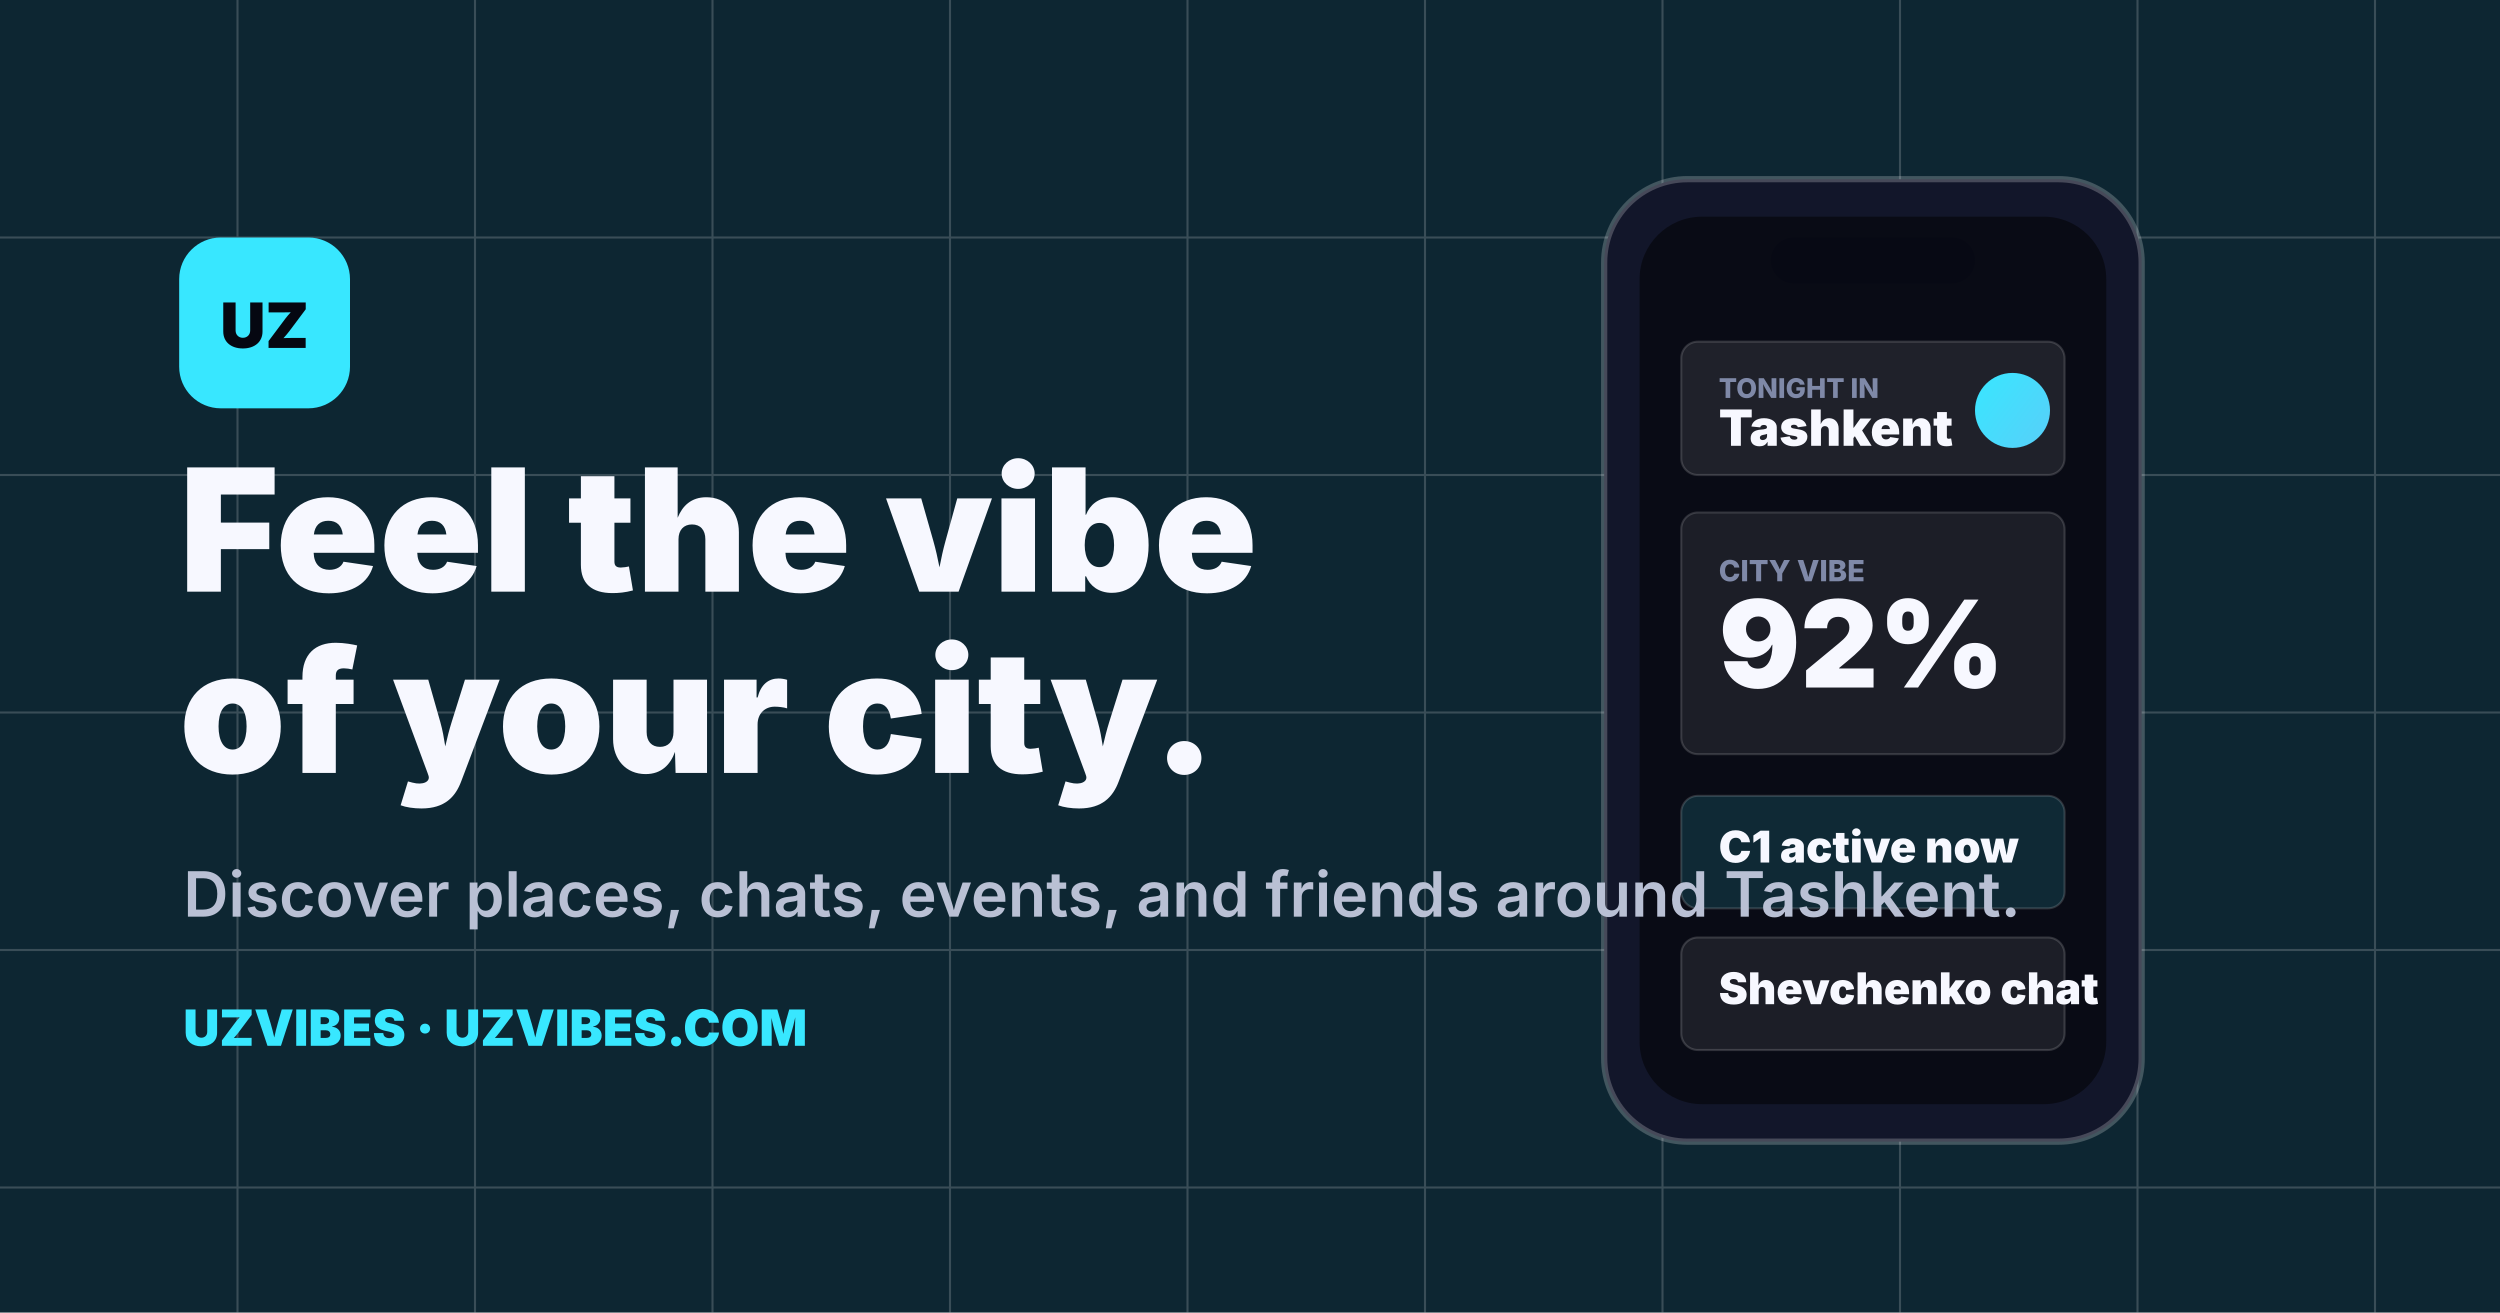
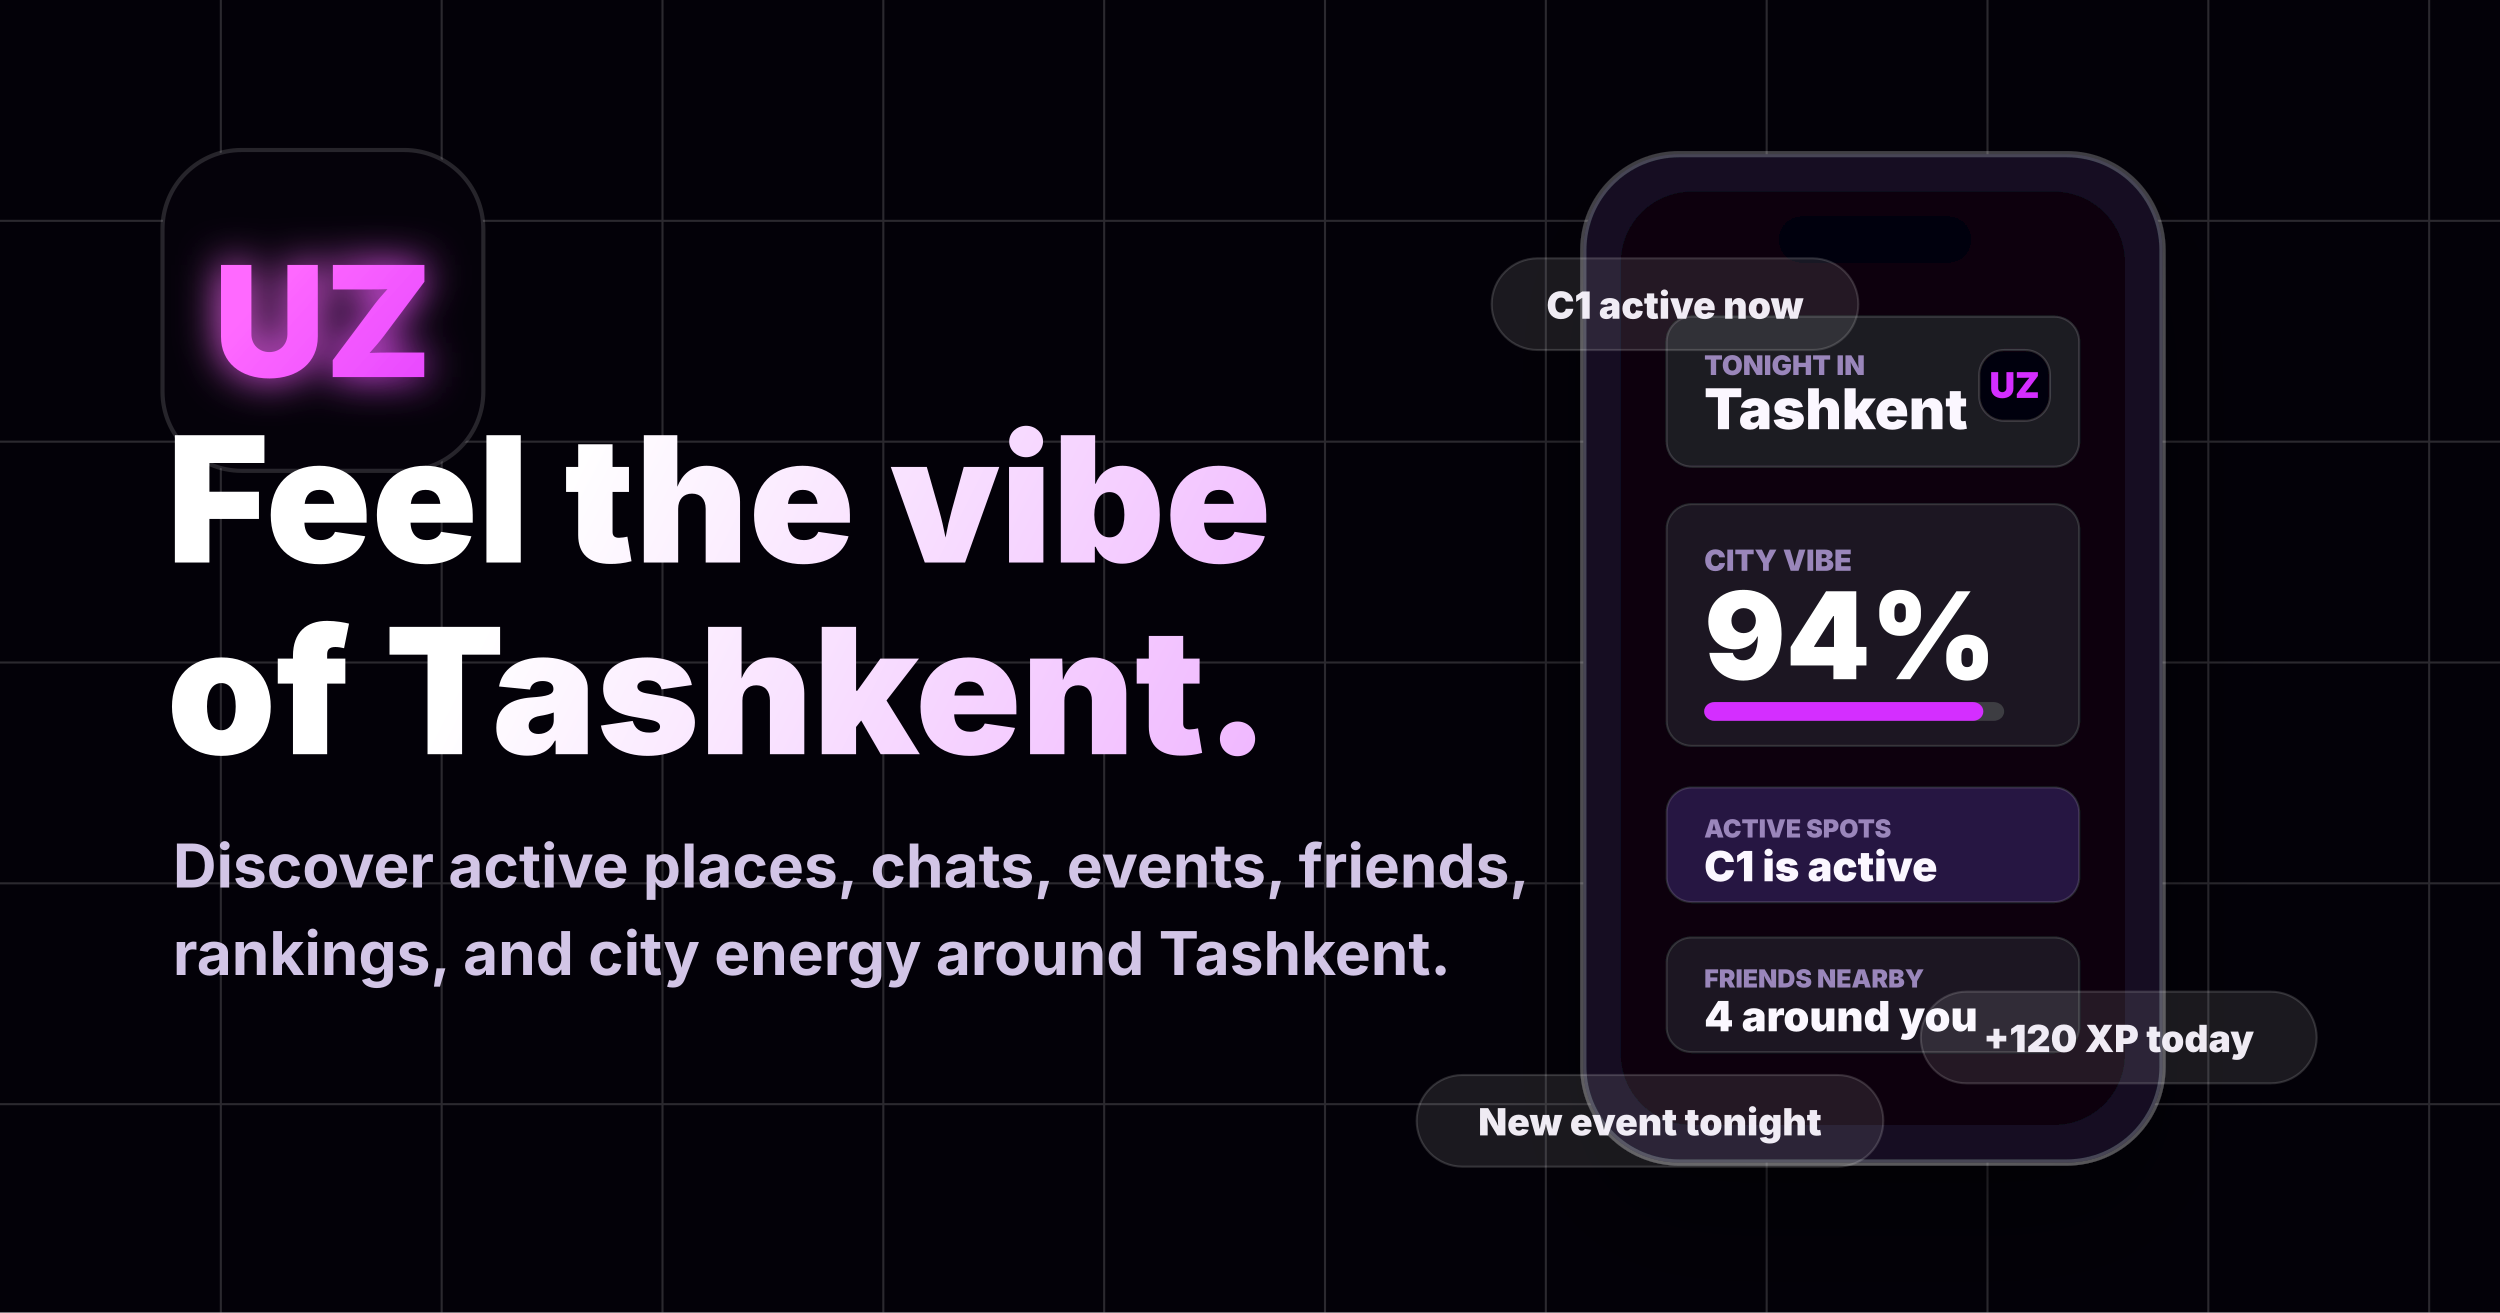
<svg xmlns="http://www.w3.org/2000/svg" viewBox="0 0 1200 630" role="img" aria-labelledby="title desc">
  <defs>
-     <linearGradient id="brand" x1="160" x2="690" y1="116" y2="514" gradientUnits="userSpaceOnUse">
-       <stop stop-color="#38e7ff" />
-       <stop offset="0.48" stop-color="#ff4fd8" />
-       <stop offset="1" stop-color="#b8ff5e" />
+     <linearGradient id="heroText" x1="104" x2="812" y1="128" y2="488" gradientUnits="userSpaceOnUse">
+       <stop stop-color="#ffffff" />
+       <stop offset="0.45" stop-color="#f0b8ff" />
+       <stop offset="0.75" stop-color="#b389ff" />
+       <stop offset="1" stop-color="#65eaff" />
    </linearGradient>
-     <radialGradient id="cyanGlow" cx="0" cy="0" r="1" gradientTransform="translate(193 131) rotate(47) scale(365)">
-       <stop stop-color="#38e7ff" stop-opacity="0.36" />
-       <stop offset="1" stop-color="#38e7ff" stop-opacity="0" />
+     <linearGradient id="purpleBrand" x1="70" x2="356" y1="44" y2="298" gradientUnits="userSpaceOnUse">
+       <stop stop-color="#ff69ff" />
+       <stop offset="0.42" stop-color="#d42dff" />
+       <stop offset="1" stop-color="#8d39ff" />
+     </linearGradient>
+     <radialGradient id="logoGlow" cx="0" cy="0" r="1" gradientTransform="translate(170 170) rotate(48) scale(220)">
+       <stop stop-color="#ff35f2" stop-opacity="0.56" />
+       <stop offset="1" stop-color="#ff35f2" stop-opacity="0" />
    </radialGradient>
-     <radialGradient id="pinkGlow" cx="0" cy="0" r="1" gradientTransform="translate(1006 481) rotate(47) scale(397)">
-       <stop stop-color="#ff4fd8" stop-opacity="0.34" />
-       <stop offset="1" stop-color="#ff4fd8" stop-opacity="0" />
+     <radialGradient id="cyanGlow" cx="0" cy="0" r="1" gradientTransform="translate(894 170) rotate(40) scale(420)">
+       <stop stop-color="#42f4ff" stop-opacity="0.28" />
+       <stop offset="1" stop-color="#42f4ff" stop-opacity="0" />
    </radialGradient>
+     <radialGradient id="magentaGlow" cx="0" cy="0" r="1" gradientTransform="translate(1015 520) rotate(44) scale(420)">
+       <stop stop-color="#ff2fd6" stop-opacity="0.36" />
+       <stop offset="1" stop-color="#ff2fd6" stop-opacity="0" />
+     </radialGradient>
+     <filter id="softGlow" x="-60%" y="-60%" width="220%" height="220%">
+       <feGaussianBlur stdDeviation="10" result="blur" />
+       <feMerge>
+         <feMergeNode in="blur" />
+         <feMergeNode in="SourceGraphic" />
+       </feMerge>
+     </filter>
+     <filter id="cardShadow" x="-25%" y="-25%" width="150%" height="150%">
+       <feDropShadow dx="0" dy="28" stdDeviation="28" flood-color="#000000" flood-opacity="0.42" />
+     </filter>
  </defs>
-   <rect width="1200" height="630" fill="#070914" />
+   <rect width="1200" height="630" fill="#030108" />
  <rect width="1200" height="630" fill="url(#cyanGlow)" />
-   <rect width="1200" height="630" fill="url(#pinkGlow)" />
-   <g opacity="0.18">
-     <path d="M0 114h1200M0 228h1200M0 342h1200M0 456h1200M0 570h1200" stroke="#fff" />
-     <path d="M114 0v630M228 0v630M342 0v630M456 0v630M570 0v630M684 0v630M798 0v630M912 0v630M1026 0v630M1140 0v630" stroke="#fff" />
+   <rect width="1200" height="630" fill="url(#magentaGlow)" />
+   <g opacity="0.16">
+     <path d="M0 106h1200M0 212h1200M0 318h1200M0 424h1200M0 530h1200" stroke="#ffffff" />
+     <path d="M106 0v630M212 0v630M318 0v630M424 0v630M530 0v630M636 0v630M742 0v630M848 0v630M954 0v630M1060 0v630M1166 0v630" stroke="#ffffff" />
  </g>
-   <g transform="translate(770 86)">
-     <rect width="258" height="462" rx="40" fill="#12162a" stroke="#ffffff" stroke-opacity="0.22" stroke-width="3" />
-     <rect x="17" y="18" width="224" height="426" rx="30" fill="#090b15" />
-     <rect x="80" y="28" width="98" height="22" rx="11" fill="#070914" />
-     <rect x="37" y="78" width="184" height="64" rx="8" fill="#ffffff" fill-opacity="0.09" stroke="#ffffff" stroke-opacity="0.15" />
-     <text x="55" y="105" fill="#7f89a8" font-family="Inter,Arial,sans-serif" font-size="13" font-weight="800">TONIGHT IN</text>
-     <text x="55" y="128" fill="#f7f8ff" font-family="Inter,Arial,sans-serif" font-size="24" font-weight="900">Tashkent</text>
-     <circle cx="196" cy="111" r="18" fill="url(#brand)" />
-     <rect x="37" y="160" width="184" height="116" rx="8" fill="#ffffff" fill-opacity="0.08" stroke="#ffffff" stroke-opacity="0.15" />
-     <text x="55" y="193" fill="#7f89a8" font-family="Inter,Arial,sans-serif" font-size="14" font-weight="800">CITY VIBE</text>
-     <text x="55" y="244" fill="#f7f8ff" font-family="Inter,Arial,sans-serif" font-size="58" font-weight="900">92%</text>
-     <rect x="37" y="296" width="184" height="54" rx="8" fill="#38e7ff" fill-opacity="0.14" stroke="#ffffff" stroke-opacity="0.16" />
-     <text x="55" y="328" fill="#f7f8ff" font-family="Inter,Arial,sans-serif" font-size="21" font-weight="900">C1 active now</text>
-     <rect x="37" y="364" width="184" height="54" rx="8" fill="#ffffff" fill-opacity="0.08" stroke="#ffffff" stroke-opacity="0.16" />
-     <text x="55" y="396" fill="#f7f8ff" font-family="Inter,Arial,sans-serif" font-size="21" font-weight="900">Shevchenko chat</text>
+   <g transform="translate(78 72)">
+     <rect x="0" y="0" width="154" height="154" rx="38" fill="#05020a" stroke="#ffffff" stroke-opacity="0.14" stroke-width="2" />
+     <circle cx="76" cy="82" r="112" fill="url(#logoGlow)" />
+     <text x="77" y="109" text-anchor="middle" fill="url(#purpleBrand)" font-family="Inter, Arial, sans-serif" font-size="74" font-weight="950" filter="url(#softGlow)">UZ</text>
  </g>
-   <g transform="translate(86 114)">
-     <rect x="0" y="0" width="82" height="82" rx="20" fill="url(#brand)" />
-     <text x="41" y="53" text-anchor="middle" fill="#050711" font-family="Inter,Arial,sans-serif" font-size="30" font-weight="900">UZ</text>
-     <text x="0" y="170" fill="#f7f8ff" font-family="Inter,Arial,sans-serif" font-size="82" font-weight="900">Feel the vibe</text>
-     <text x="0" y="257" fill="#f7f8ff" font-family="Inter,Arial,sans-serif" font-size="82" font-weight="900">of your city.</text>
-     <text x="2" y="326" fill="#b9c0d4" font-family="Inter,Arial,sans-serif" font-size="30" font-weight="600">Discover places, chats, events, and friends around Tashkent.</text>
-     <text x="2" y="388" fill="#38e7ff" font-family="Inter,Arial,sans-serif" font-size="24" font-weight="900">UZVIBES · UZVIBES.COM</text>
+   <g transform="translate(80 270)">
+     <text x="0" y="0" fill="url(#heroText)" font-family="Inter, Arial, sans-serif" font-size="84" font-weight="950">Feel the vibe</text>
+     <text x="0" y="92" fill="url(#heroText)" font-family="Inter, Arial, sans-serif" font-size="84" font-weight="950">of Tashkent.</text>
+     <text x="3" y="156" fill="#d2c5e6" font-family="Inter, Arial, sans-serif" font-size="29" font-weight="700">Discover active places, chats, events, friends,</text>
+     <text x="3" y="198" fill="#d2c5e6" font-family="Inter, Arial, sans-serif" font-size="29" font-weight="700">rankings, and city energy around Tashkent.</text>
+   </g>
+   <g transform="translate(760 74)" filter="url(#cardShadow)">
+     <rect width="278" height="484" rx="46" fill="#121024" stroke="#ffffff" stroke-opacity="0.22" stroke-width="3" />
+     <rect x="18" y="18" width="242" height="448" rx="34" fill="#07040d" />
+     <rect x="94" y="30" width="92" height="22" rx="11" fill="#030108" />
+     <rect x="40" y="78" width="198" height="72" rx="12" fill="#ffffff" fill-opacity="0.09" stroke="#ffffff" stroke-opacity="0.15" />
+     <text x="58" y="106" fill="#9a86bb" font-family="Inter, Arial, sans-serif" font-size="13" font-weight="900">TONIGHT IN</text>
+     <text x="58" y="132" fill="#fbf7ff" font-family="Inter, Arial, sans-serif" font-size="27" font-weight="950">Tashkent</text>
+     <rect x="190" y="94" width="34" height="34" rx="12" fill="#05020a" stroke="#ffffff" stroke-opacity="0.16" />
+     <text x="207" y="117" text-anchor="middle" fill="#d42dff" font-family="Inter, Arial, sans-serif" font-size="17" font-weight="950">UZ</text>
+     <rect x="40" y="168" width="198" height="116" rx="12" fill="#ffffff" fill-opacity="0.08" stroke="#ffffff" stroke-opacity="0.14" />
+     <text x="58" y="200" fill="#9a86bb" font-family="Inter, Arial, sans-serif" font-size="14" font-weight="900">CITY VIBE</text>
+     <text x="58" y="252" fill="#ffffff" font-family="Inter, Arial, sans-serif" font-size="58" font-weight="950">94%</text>
+     <rect x="58" y="263" width="144" height="9" rx="5" fill="#ffffff" fill-opacity="0.16" />
+     <rect x="58" y="263" width="134" height="9" rx="5" fill="#d42dff" />
+     <rect x="40" y="304" width="198" height="55" rx="12" fill="#9c5cff" fill-opacity="0.22" stroke="#ffffff" stroke-opacity="0.14" />
+     <text x="58" y="328" fill="#9a86bb" font-family="Inter, Arial, sans-serif" font-size="12" font-weight="900">ACTIVE SPOTS</text>
+     <text x="58" y="349" fill="#fbf7ff" font-family="Inter, Arial, sans-serif" font-size="20" font-weight="950">C1 is active</text>
+     <rect x="40" y="376" width="198" height="55" rx="12" fill="#ffffff" fill-opacity="0.08" stroke="#ffffff" stroke-opacity="0.14" />
+     <text x="58" y="400" fill="#9a86bb" font-family="Inter, Arial, sans-serif" font-size="12" font-weight="900">FRIENDS NEARBY</text>
+     <text x="58" y="421" fill="#fbf7ff" font-family="Inter, Arial, sans-serif" font-size="20" font-weight="950">4 around you</text>
+   </g>
+   <g opacity="0.95">
+     <rect x="716" y="124" width="176" height="44" rx="22" fill="#ffffff" fill-opacity="0.1" stroke="#ffffff" stroke-opacity="0.16" />
+     <text x="804" y="153" text-anchor="middle" fill="#fbf7ff" font-family="Inter, Arial, sans-serif" font-size="18" font-weight="900">C1 active now</text>
+     <rect x="922" y="476" width="190" height="44" rx="22" fill="#ffffff" fill-opacity="0.1" stroke="#ffffff" stroke-opacity="0.16" />
+     <text x="1017" y="505" text-anchor="middle" fill="#fbf7ff" font-family="Inter, Arial, sans-serif" font-size="18" font-weight="900">+120 XP today</text>
+     <rect x="680" y="516" width="224" height="44" rx="22" fill="#ffffff" fill-opacity="0.1" stroke="#ffffff" stroke-opacity="0.16" />
+     <text x="792" y="545" text-anchor="middle" fill="#fbf7ff" font-family="Inter, Arial, sans-serif" font-size="18" font-weight="900">New event tonight</text>
  </g>
</svg>
